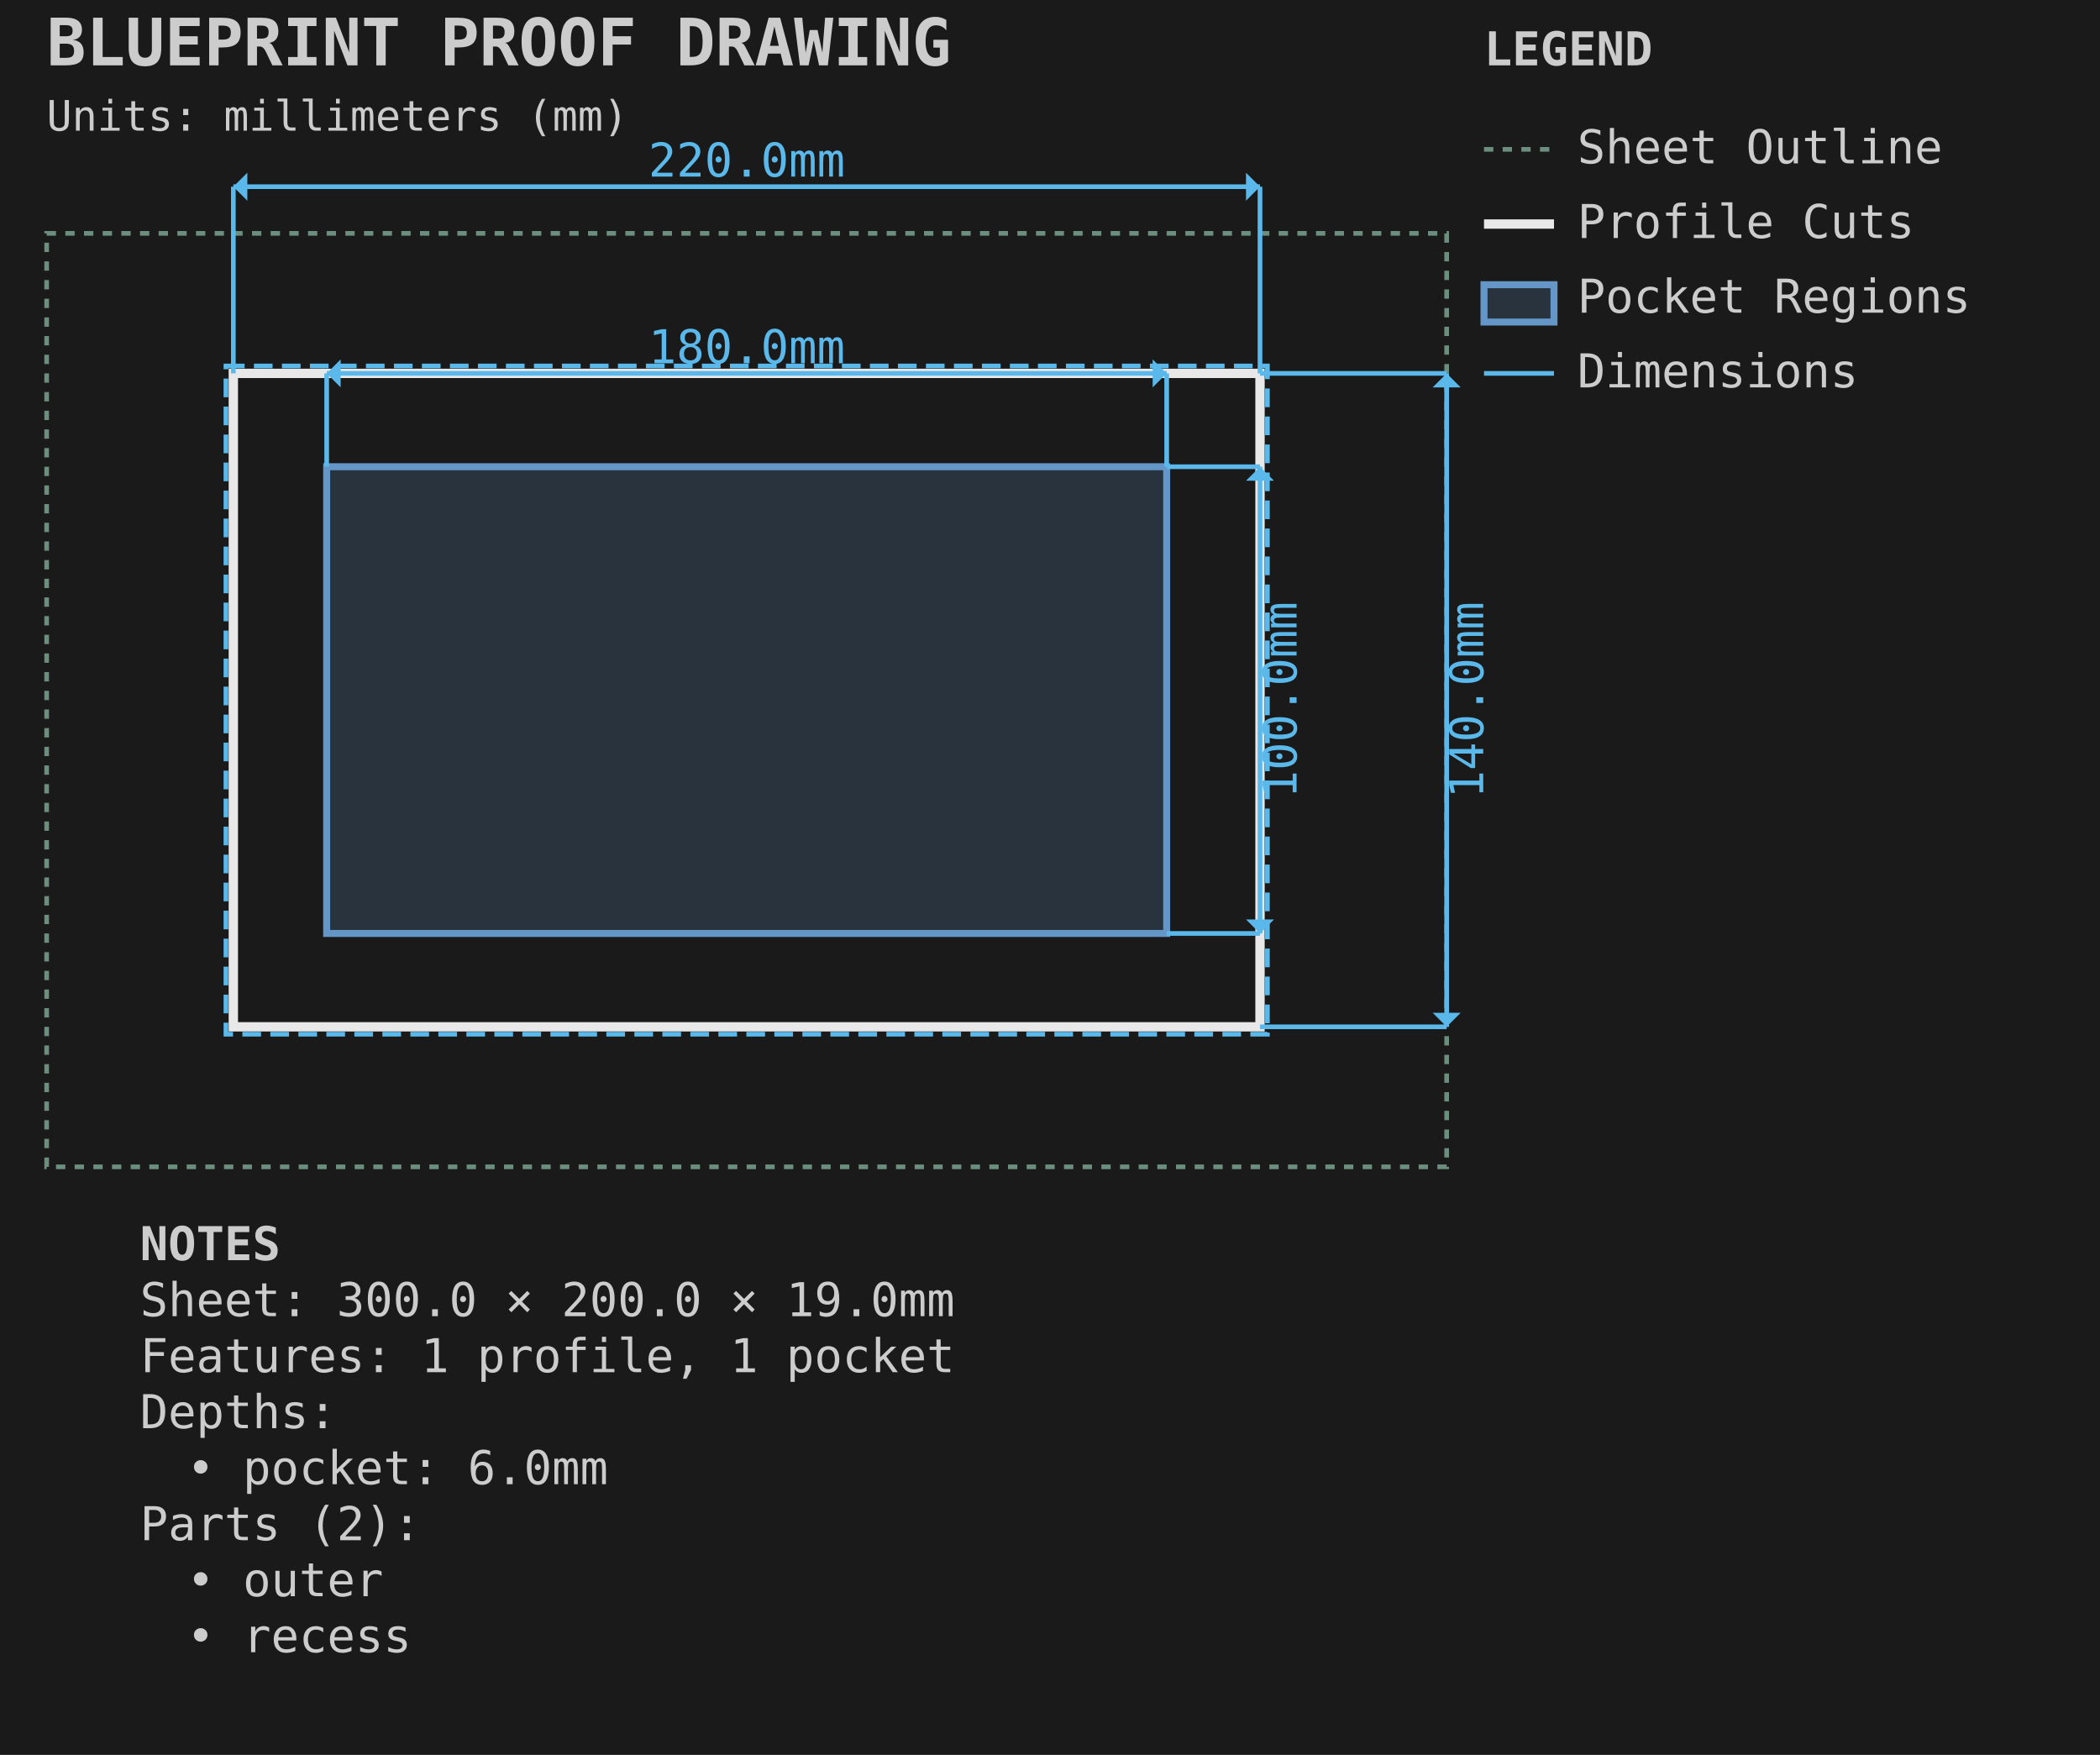
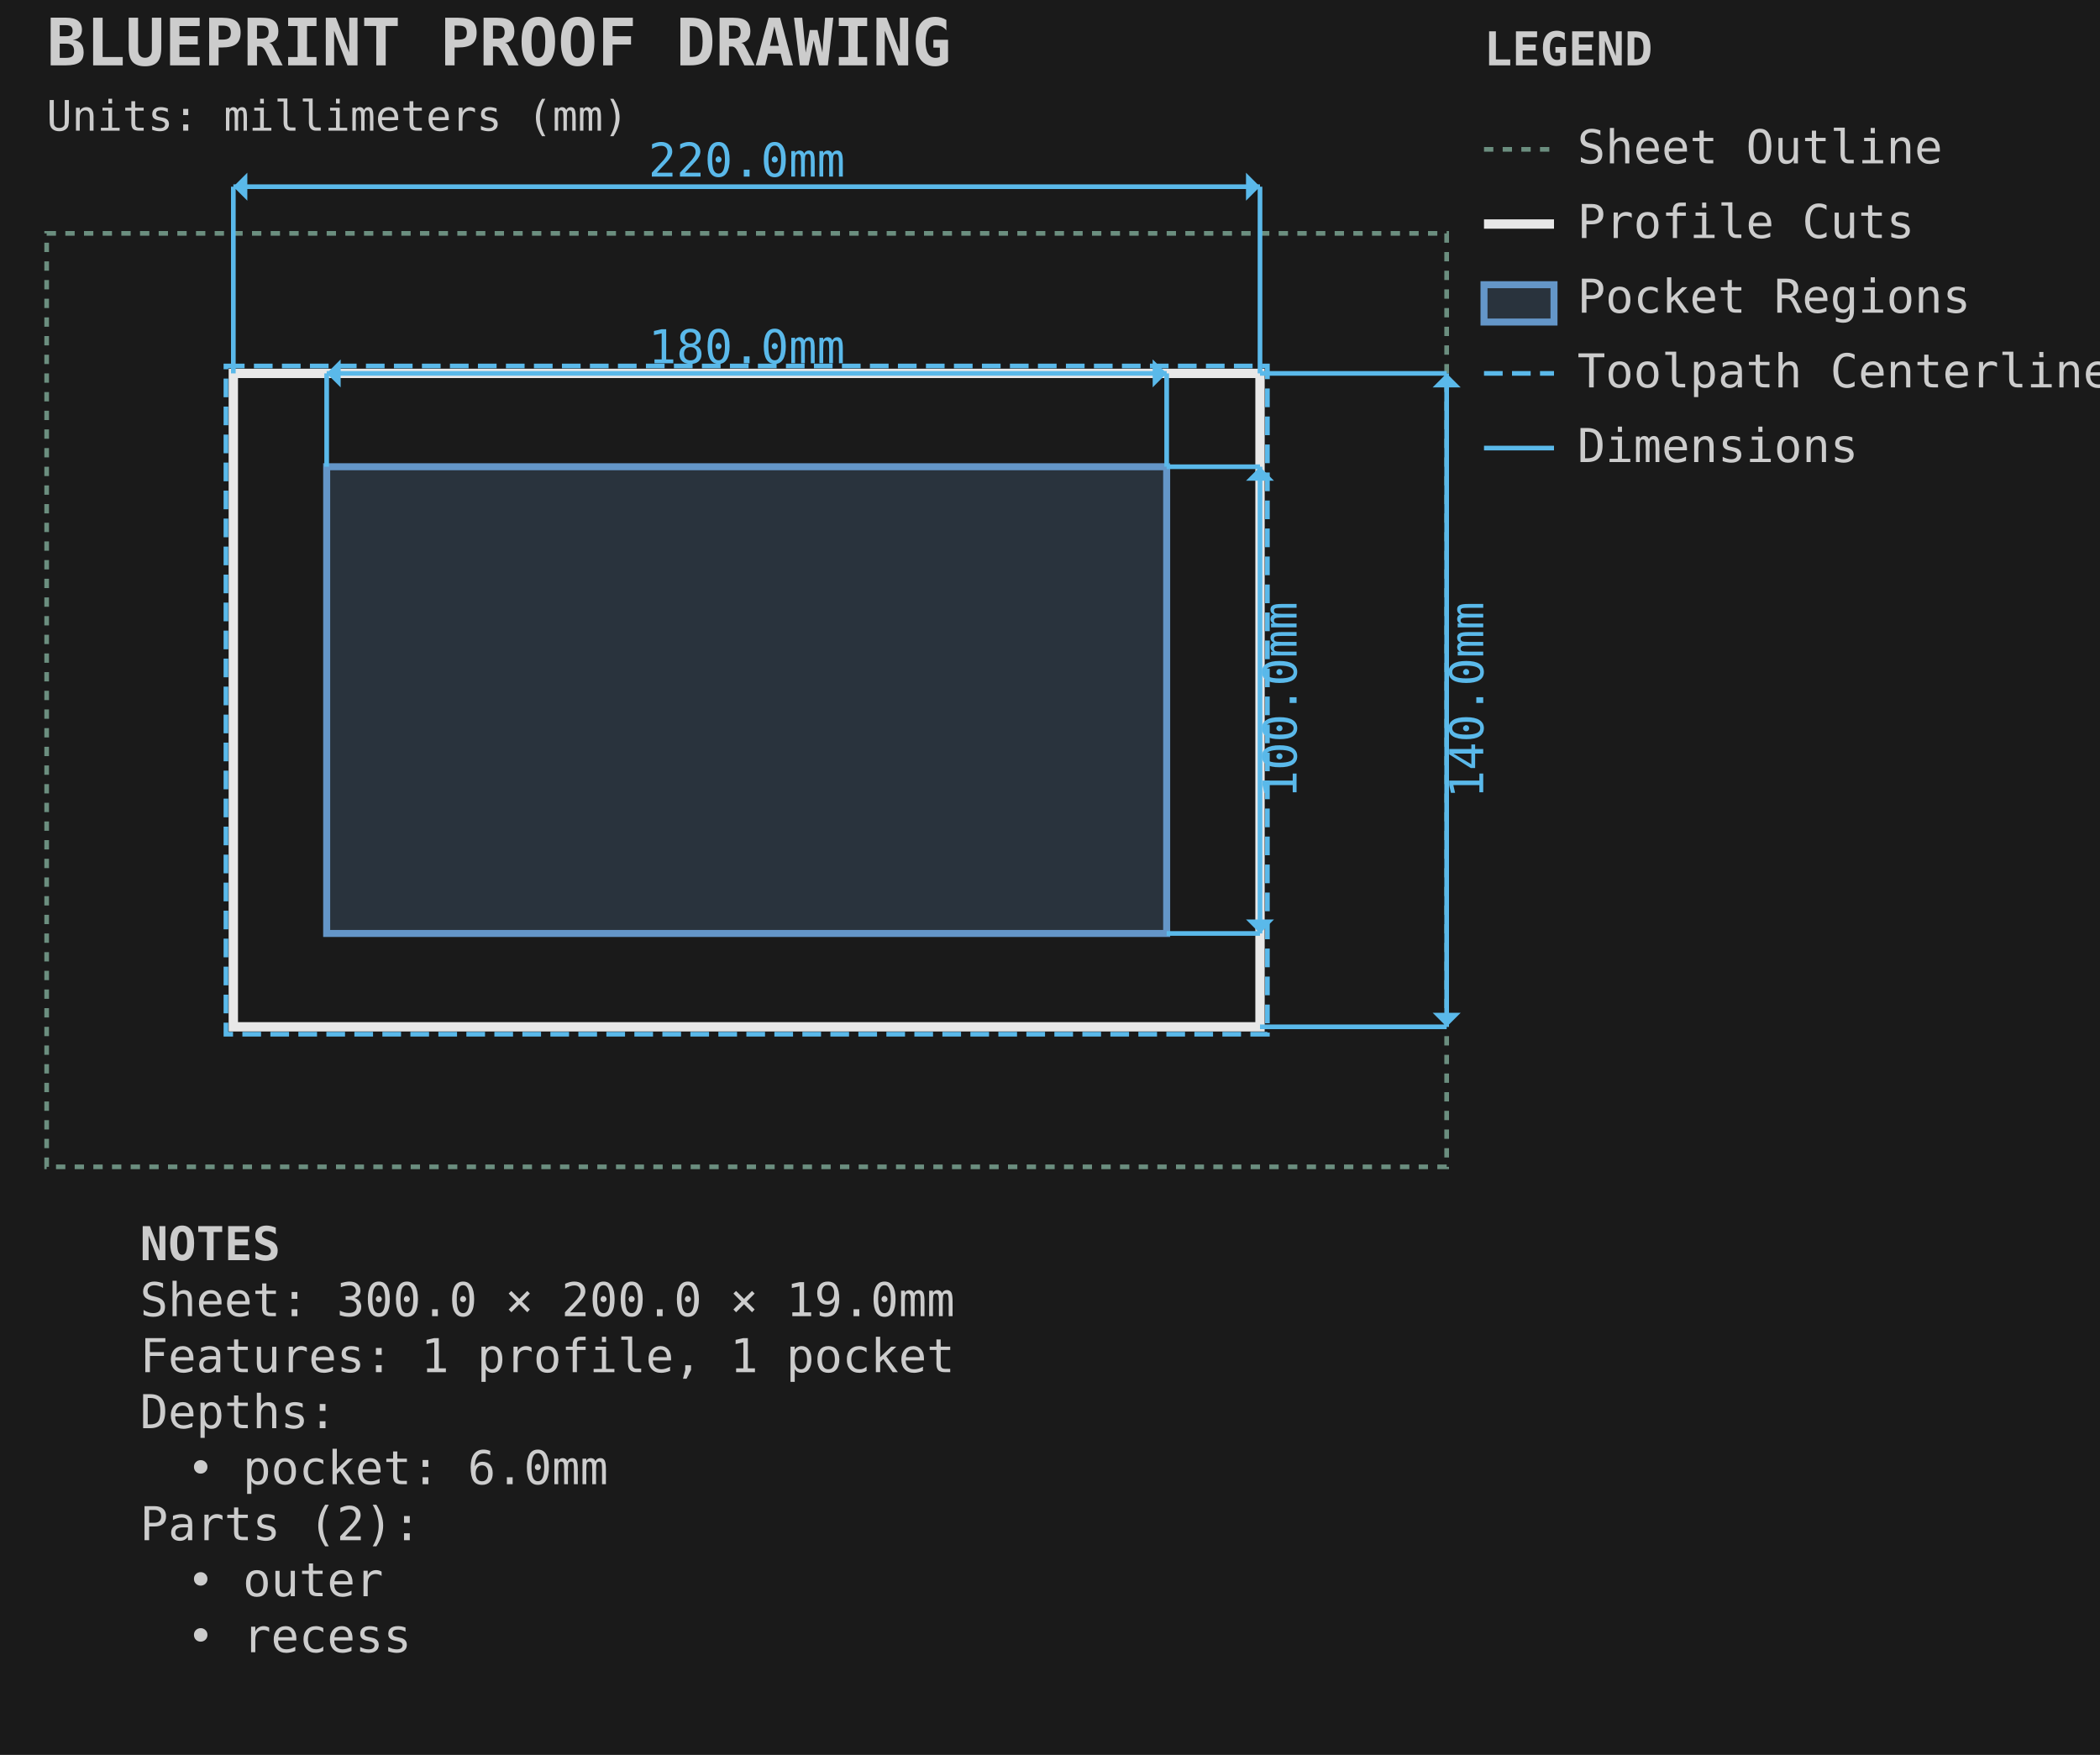
<svg xmlns="http://www.w3.org/2000/svg" viewBox="-10.000 -50.000 450.000 376.000" width="450.0mm" height="376.0mm">
  <style>.default { stroke: #e8e8e8; fill: none; stroke-width: 1; }
.sheet-outline { stroke: #6b8e7f; fill: none; stroke-width: 1; stroke-dasharray: 2,2; }
.profile { stroke: #e8e8e8; fill: none; stroke-width: 2; }
.pocket { stroke: #6496c8; fill: #6496c8; fill-opacity: 0.2; stroke-width: 1.5; }
.hole { stroke: #e8e8e8; fill: none; stroke-width: 1.5; }
.engrave { stroke: #888888; fill: none; stroke-width: 0.25; }
.waste { stroke: #ff9500; fill: none; stroke-width: 2; stroke-dasharray: 8,4; }
.toolpath { stroke: #5ab9ea; fill: none; stroke-width: 1; stroke-dasharray: 4,2; }
.dimension { stroke: #5ab9ea; fill: none; stroke-width: 1; }
.dimension-text { fill: #5ab9ea; font-family: monospace; font-size: 10px; }
.construction { stroke: #6b8e7f; fill: none; stroke-width: 0.5; stroke-dasharray: 2,2; }
.label { fill: #ffcc00; font-family: monospace; font-size: 8px; font-weight: bold; }
.notes { fill: #cccccc; font-family: monospace; font-size: 10px; }
.envelope { stroke: #ff6b6b; fill: none; stroke-width: 2; }
.wasteboard { stroke: #4ecdc4; fill: #4ecdc4; fill-opacity: 0.1; stroke-width: 1.5; }
.effective-envelope { stroke: #ffd93d; fill: none; stroke-width: 1; stroke-dasharray: 4,2; }
.origin { stroke: #ff6b6b; fill: #ff6b6b; stroke-width: 1; }
.centerline { stroke: #6b8e7f; fill: none; stroke-width: 0.5; stroke-dasharray: 8,4; }
.margin-zone { fill: #6b8e7f; fill-opacity: 0.15; }
.legend { fill: #cccccc; font-family: monospace; font-size: 10px; }
.title { fill: #cccccc; font-family: monospace; font-size: 14px; font-weight: bold; }</style>
  <rect x="-10.0" y="-50.0" width="450.0" height="376.0" fill="#1a1a1a" />
  <g id="SHEET_OUTLINE" class="sheet-outline">
    <rect x="0.000" y="0.000" width="300.000" height="200.000" stroke="#6b8e7f" fill="none" stroke-width="1" stroke-dasharray="2,2" id="sheet_boundary" />
  </g>
  <g id="PROFILE_CUTS" class="profile-cuts">
    <rect x="40.000" y="30.000" width="220.000" height="140.000" stroke="#e8e8e8" fill="none" stroke-width="2" id="outer" />
  </g>
  <g id="PROFILE_TOOLPATHS" class="profile-toolpaths">
    <rect x="38.412" y="28.412" width="223.175" height="143.175" stroke="#5ab9ea" fill="none" stroke-width="1" stroke-dasharray="4,2" id="outer_toolpath" />
  </g>
  <g id="POCKET_REGIONS" class="pocket-regions">
    <rect x="60.000" y="50.000" width="180.000" height="100.000" stroke="#6496c8" fill="#6496c8" fill-opacity="0.2" stroke-width="1.5" id="recess" />
  </g>
  <g id="DIMENSIONS" class="dimensions">
    <line x1="60.0" y1="50.0" x2="60.0" y2="30.0" stroke="#5ab9ea" stroke-width="1" />
    <line x1="240.0" y1="50.0" x2="240.0" y2="30.0" stroke="#5ab9ea" stroke-width="1" />
    <line x1="60.0" y1="30.0" x2="240.0" y2="30.0" stroke="#5ab9ea" stroke-width="1" />
    <polygon points="60.0,30.0 63.0,27.0 63.0,33.0" fill="#5ab9ea" />
    <polygon points="240.0,30.0 237.0,27.0 237.0,33.0" fill="#5ab9ea" />
    <text x="150.0" y="25.0" text-anchor="middle" dominant-baseline="middle" fill="#5ab9ea" font-family="monospace" font-size="10px">180.0mm</text>
    <line x1="240.0" y1="50.0" x2="260.0" y2="50.0" stroke="#5ab9ea" stroke-width="1" />
    <line x1="240.0" y1="150.0" x2="260.0" y2="150.0" stroke="#5ab9ea" stroke-width="1" />
    <line x1="260.0" y1="50.0" x2="260.0" y2="150.0" stroke="#5ab9ea" stroke-width="1" />
    <polygon points="260.0,50.0 257.0,53.0 263.0,53.0" fill="#5ab9ea" />
    <polygon points="260.0,150.0 257.0,147.0 263.0,147.0" fill="#5ab9ea" />
    <text x="265.0" y="100.0" text-anchor="middle" dominant-baseline="middle" transform="rotate(-90 265.0 100.0)" fill="#5ab9ea" font-family="monospace" font-size="10px">100.0mm</text>
    <line x1="40.0" y1="30.0" x2="40.0" y2="-10.0" stroke="#5ab9ea" stroke-width="1" />
    <line x1="260.0" y1="30.0" x2="260.0" y2="-10.0" stroke="#5ab9ea" stroke-width="1" />
    <line x1="40.0" y1="-10.0" x2="260.0" y2="-10.0" stroke="#5ab9ea" stroke-width="1" />
    <polygon points="40.0,-10.0 43.0,-13.0 43.0,-7.0" fill="#5ab9ea" />
    <polygon points="260.0,-10.0 257.0,-13.0 257.0,-7.0" fill="#5ab9ea" />
    <text x="150.0" y="-15.0" text-anchor="middle" dominant-baseline="middle" fill="#5ab9ea" font-family="monospace" font-size="10px">220.0mm</text>
    <line x1="260.0" y1="30.0" x2="300.0" y2="30.0" stroke="#5ab9ea" stroke-width="1" />
    <line x1="260.0" y1="170.0" x2="300.0" y2="170.0" stroke="#5ab9ea" stroke-width="1" />
    <line x1="300.0" y1="30.0" x2="300.0" y2="170.0" stroke="#5ab9ea" stroke-width="1" />
    <polygon points="300.0,30.0 297.0,33.0 303.0,33.0" fill="#5ab9ea" />
    <polygon points="300.0,170.0 297.0,167.0 303.0,167.0" fill="#5ab9ea" />
    <text x="305.0" y="100.0" text-anchor="middle" dominant-baseline="middle" transform="rotate(-90 305.0 100.0)" fill="#5ab9ea" font-family="monospace" font-size="10px">140.0mm</text>
  </g>
  <g id="TITLE_BLOCK" class="title-block">
    <text x="0.0" y="-36.0" fill="#cccccc" font-family="monospace" font-size="14px" font-weight="bold">BLUEPRINT PROOF DRAWING</text>
    <text x="0.0" y="-22.0" fill="#cccccc" font-family="monospace" font-size="9px">Units: millimeters (mm)</text>
  </g>
  <g id="LEGEND" class="legend">
    <text x="308.0" y="-36.0" fill="#cccccc" font-family="monospace" font-size="10px" font-weight="bold">LEGEND</text>
    <line x1="308.0" y1="-18.0" x2="323.0" y2="-18.0" stroke="#6b8e7f" stroke-width="1" stroke-dasharray="2,2" />
    <text x="328.0" y="-15.0" fill="#cccccc" font-family="monospace" font-size="10px">Sheet Outline</text>
    <line x1="308.0" y1="-2.0" x2="323.0" y2="-2.0" stroke="#e8e8e8" stroke-width="2" />
    <text x="328.0" y="1.0" fill="#cccccc" font-family="monospace" font-size="10px">Profile Cuts</text>
    <rect x="308.0" y="11.0" width="15" height="8" stroke="#6496c8" stroke-width="1.5" fill="#6496c8" fill-opacity="0.2" />
    <text x="328.0" y="17.0" fill="#cccccc" font-family="monospace" font-size="10px">Pocket Regions</text>
-     <line x1="308.0" y1="30.0" x2="323.0" y2="30.0" stroke="#5ab9ea" stroke-width="1" />
-     <text x="328.0" y="33.0" fill="#cccccc" font-family="monospace" font-size="10px">Dimensions</text>
+     <line x1="308.0" y1="30.0" x2="323.0" y2="30.0" stroke="#5ab9ea" stroke-width="1" stroke-dasharray="4,2" />
+     <text x="328.0" y="33.0" fill="#cccccc" font-family="monospace" font-size="10px">Toolpath Centerline</text>
+     <line x1="308.0" y1="46.0" x2="323.0" y2="46.0" stroke="#5ab9ea" stroke-width="1" />
+     <text x="328.0" y="49.0" fill="#cccccc" font-family="monospace" font-size="10px">Dimensions</text>
  </g>
  <g id="NOTES" class="notes">
    <text x="20" y="220.0" fill="#cccccc" font-family="monospace" font-size="10px" font-weight="bold">NOTES</text>
    <text x="20" y="232.0" fill="#cccccc" font-family="monospace" font-size="10px">Sheet: 300.0 × 200.0 × 19.0mm</text>
    <text x="20" y="244.0" fill="#cccccc" font-family="monospace" font-size="10px">Features: 1 profile, 1 pocket</text>
    <text x="20" y="256.0" fill="#cccccc" font-family="monospace" font-size="10px">Depths:</text>
    <text x="30" y="268.0" fill="#cccccc" font-family="monospace" font-size="10px">• pocket: 6.0mm</text>
    <text x="20" y="280.0" fill="#cccccc" font-family="monospace" font-size="10px">Parts (2):</text>
    <text x="30" y="292.0" fill="#cccccc" font-family="monospace" font-size="10px">• outer</text>
    <text x="30" y="304.0" fill="#cccccc" font-family="monospace" font-size="10px">• recess</text>
  </g>
</svg>
